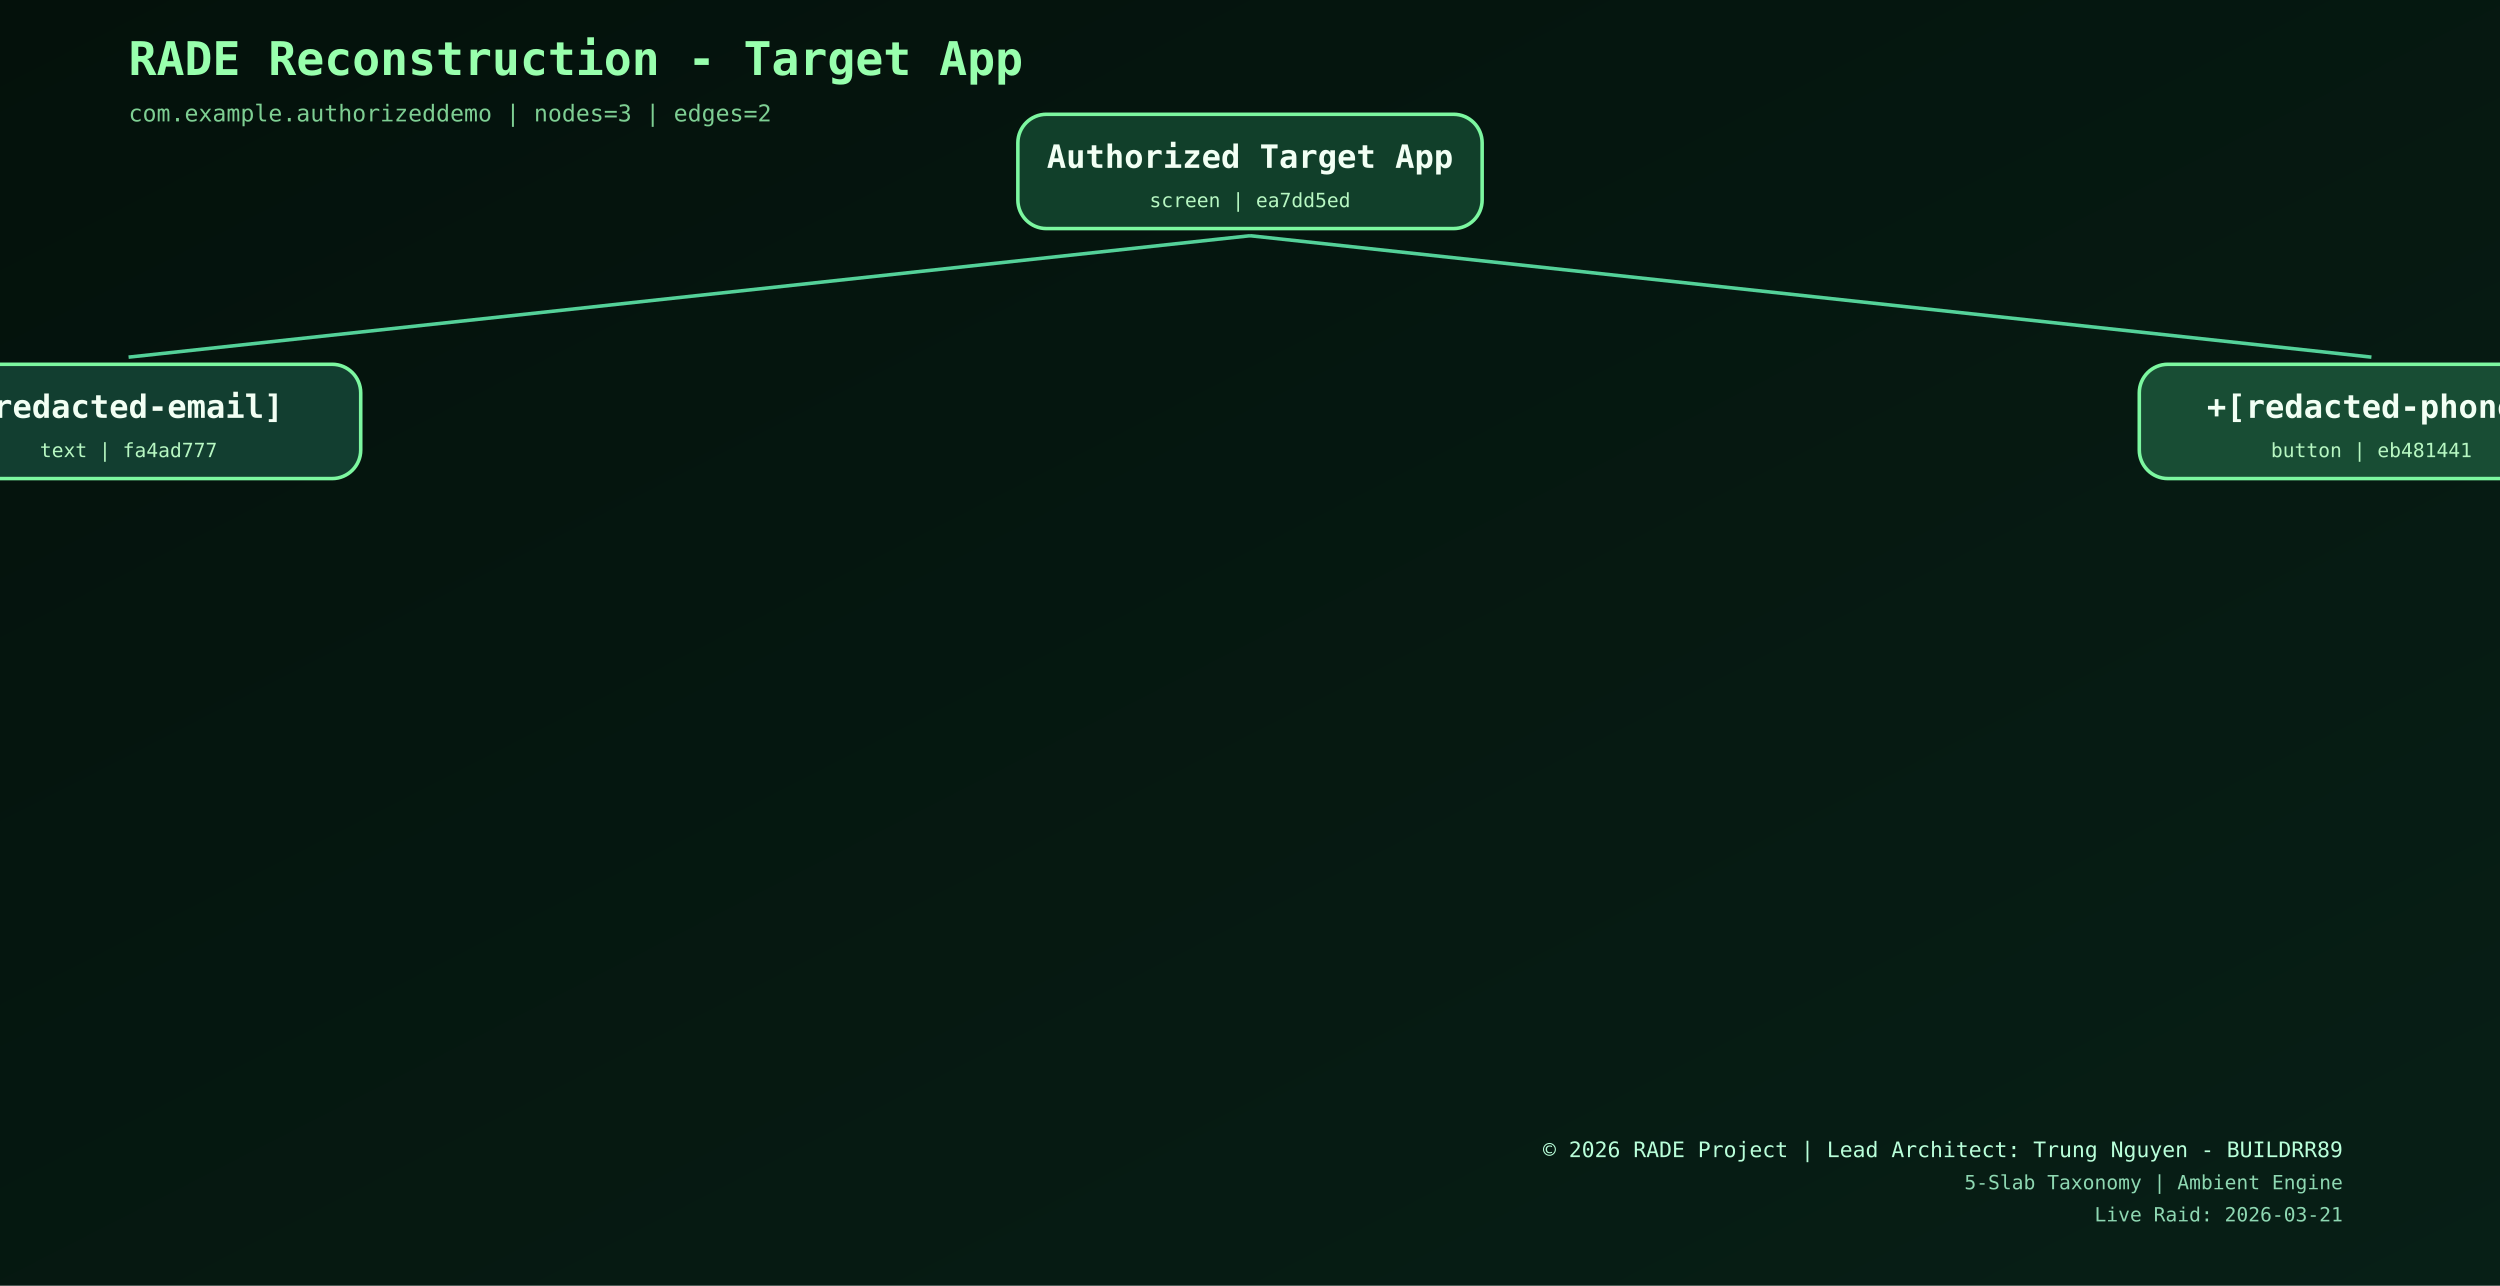
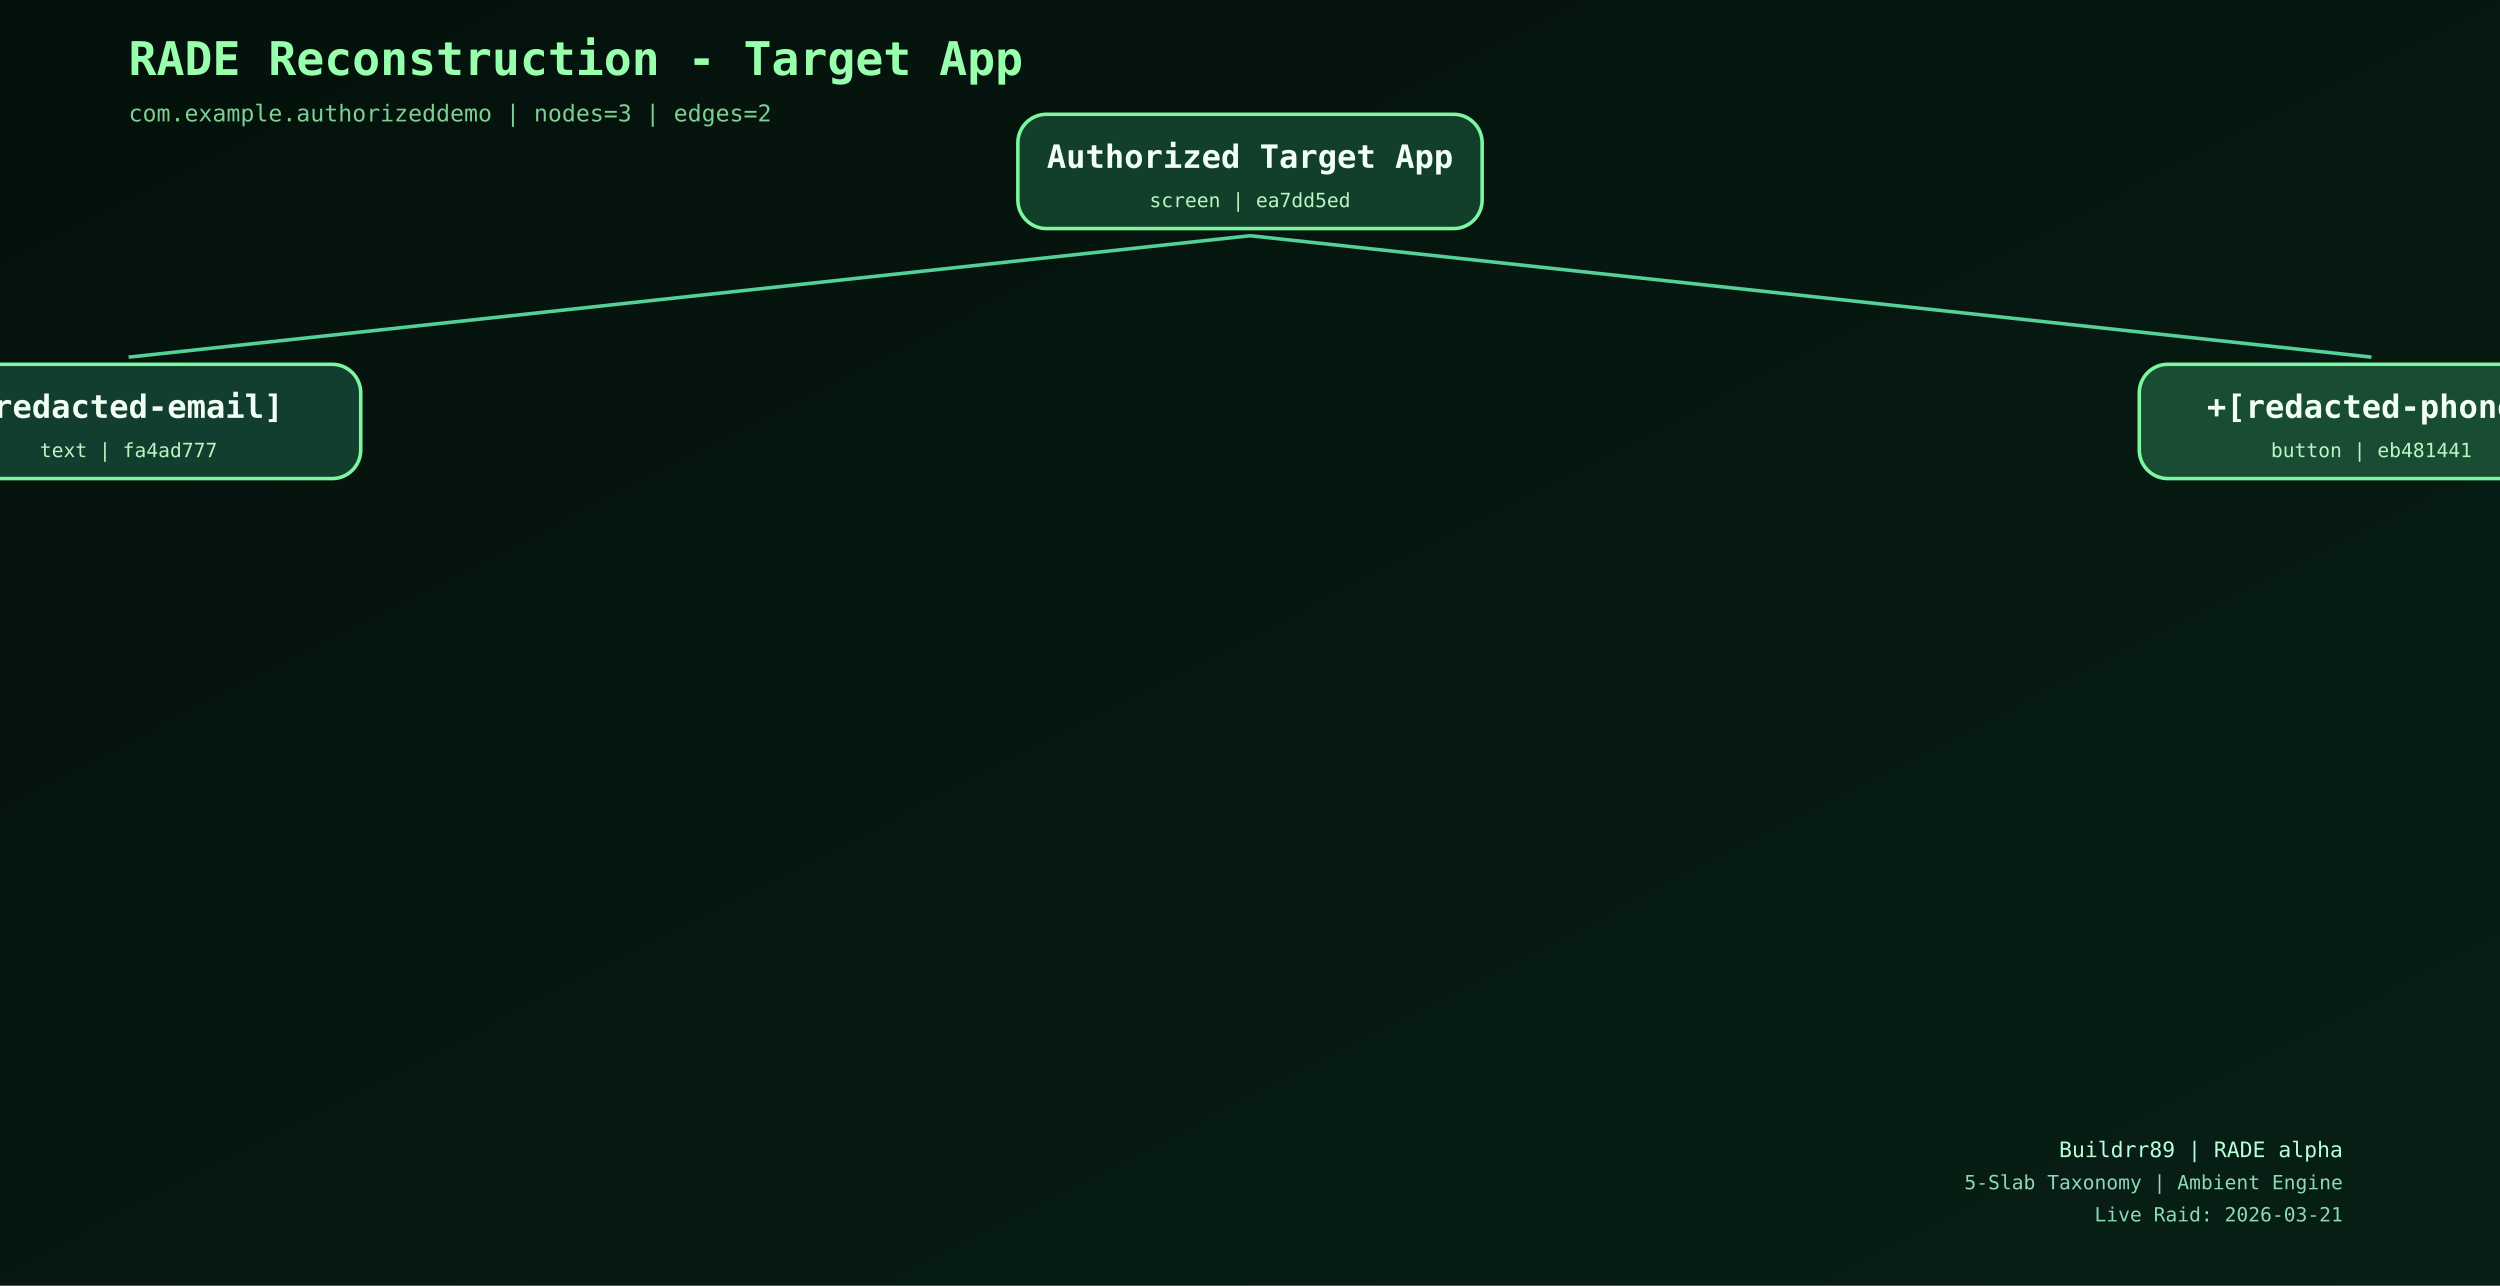
<svg xmlns="http://www.w3.org/2000/svg" viewBox="0 0 1400 720" role="img" aria-label="RADE reconstruction">
  <defs>
    <linearGradient id="bg" x1="0" x2="1" y1="0" y2="1">
      <stop offset="0%" stop-color="#04110b" />
      <stop offset="100%" stop-color="#071f16" />
    </linearGradient>
  </defs>
  <rect width="1400" height="720" fill="url(#bg)" />
  <text x="72" y="42" font-family="Menlo, Consolas, monospace" font-size="26" fill="#98ffad" font-weight="700">RADE Reconstruction - Target App</text>
  <text x="72" y="68" font-family="Menlo, Consolas, monospace" font-size="13" fill="#7ecf93">com.example.authorizeddemo | nodes=3 | edges=2</text>
  <line x1="700.0" y1="132.0" x2="72.0" y2="200.0" stroke="#62f2b1" stroke-width="2" opacity="0.85" />
  <line x1="700.0" y1="132.0" x2="1328.0" y2="200.0" stroke="#62f2b1" stroke-width="2" opacity="0.85" />
  <g id="raid-demo#8cf52d37" data-order="0">
    <rect x="570.0" y="64.0" width="260" height="64" rx="16" ry="16" fill="#113f2a" stroke="#7cf7a0" stroke-width="2" />
    <text x="700.0" y="94.0" text-anchor="middle" font-family="Menlo, Consolas, monospace" font-size="18" fill="#f2fff4" font-weight="700">Authorized Target App</text>
    <text x="700.0" y="116.0" text-anchor="middle" font-family="Menlo, Consolas, monospace" font-size="11" fill="#b7f7c2">screen | ea7dd5ed</text>
  </g>
  <g id="raid-demo#3dd64cee" data-order="1">
    <rect x="-58.0" y="204.0" width="260" height="64" rx="16" ry="16" fill="#123e30" stroke="#7cf7a0" stroke-width="2" />
    <text x="72.0" y="234.0" text-anchor="middle" font-family="Menlo, Consolas, monospace" font-size="18" fill="#f2fff4" font-weight="700">[redacted-email]</text>
    <text x="72.0" y="256.0" text-anchor="middle" font-family="Menlo, Consolas, monospace" font-size="11" fill="#b7f7c2">text | fa4ad777</text>
  </g>
  <g id="raid-demo#0f9c84f7" data-order="2">
    <rect x="1198.0" y="204.0" width="260" height="64" rx="16" ry="16" fill="#184d34" stroke="#7cf7a0" stroke-width="2" />
    <text x="1328.0" y="234.0" text-anchor="middle" font-family="Menlo, Consolas, monospace" font-size="18" fill="#f2fff4" font-weight="700">+[redacted-phone]</text>
    <text x="1328.0" y="256.0" text-anchor="middle" font-family="Menlo, Consolas, monospace" font-size="11" fill="#b7f7c2">button | eb481441</text>
  </g>
  <g id="rade-legal" data-rade-dna="rade-legal" data-slab-layer="02. Root (The Slab)">
-     <text x="1312" y="648" text-anchor="end" font-family="Menlo, SFMono-Regular, Consolas, monospace" font-size="12" fill="#b9ffda">© 2026 RADE Project | Lead Architect: Trung Nguyen - BUILDRR89</text>
+     <text x="1312" y="648" text-anchor="end" font-family="Menlo, SFMono-Regular, Consolas, monospace" font-size="12" fill="#b9ffda">Buildrr89 | RADE alpha</text>
    <text x="1312" y="666" text-anchor="end" font-family="Menlo, SFMono-Regular, Consolas, monospace" font-size="11" fill="#8ed8b2">5-Slab Taxonomy | Ambient Engine</text>
    <text x="1312" y="684" text-anchor="end" font-family="Menlo, SFMono-Regular, Consolas, monospace" font-size="11" fill="#8ed8b2">Live Raid: 2026-03-21</text>
  </g>
</svg>
